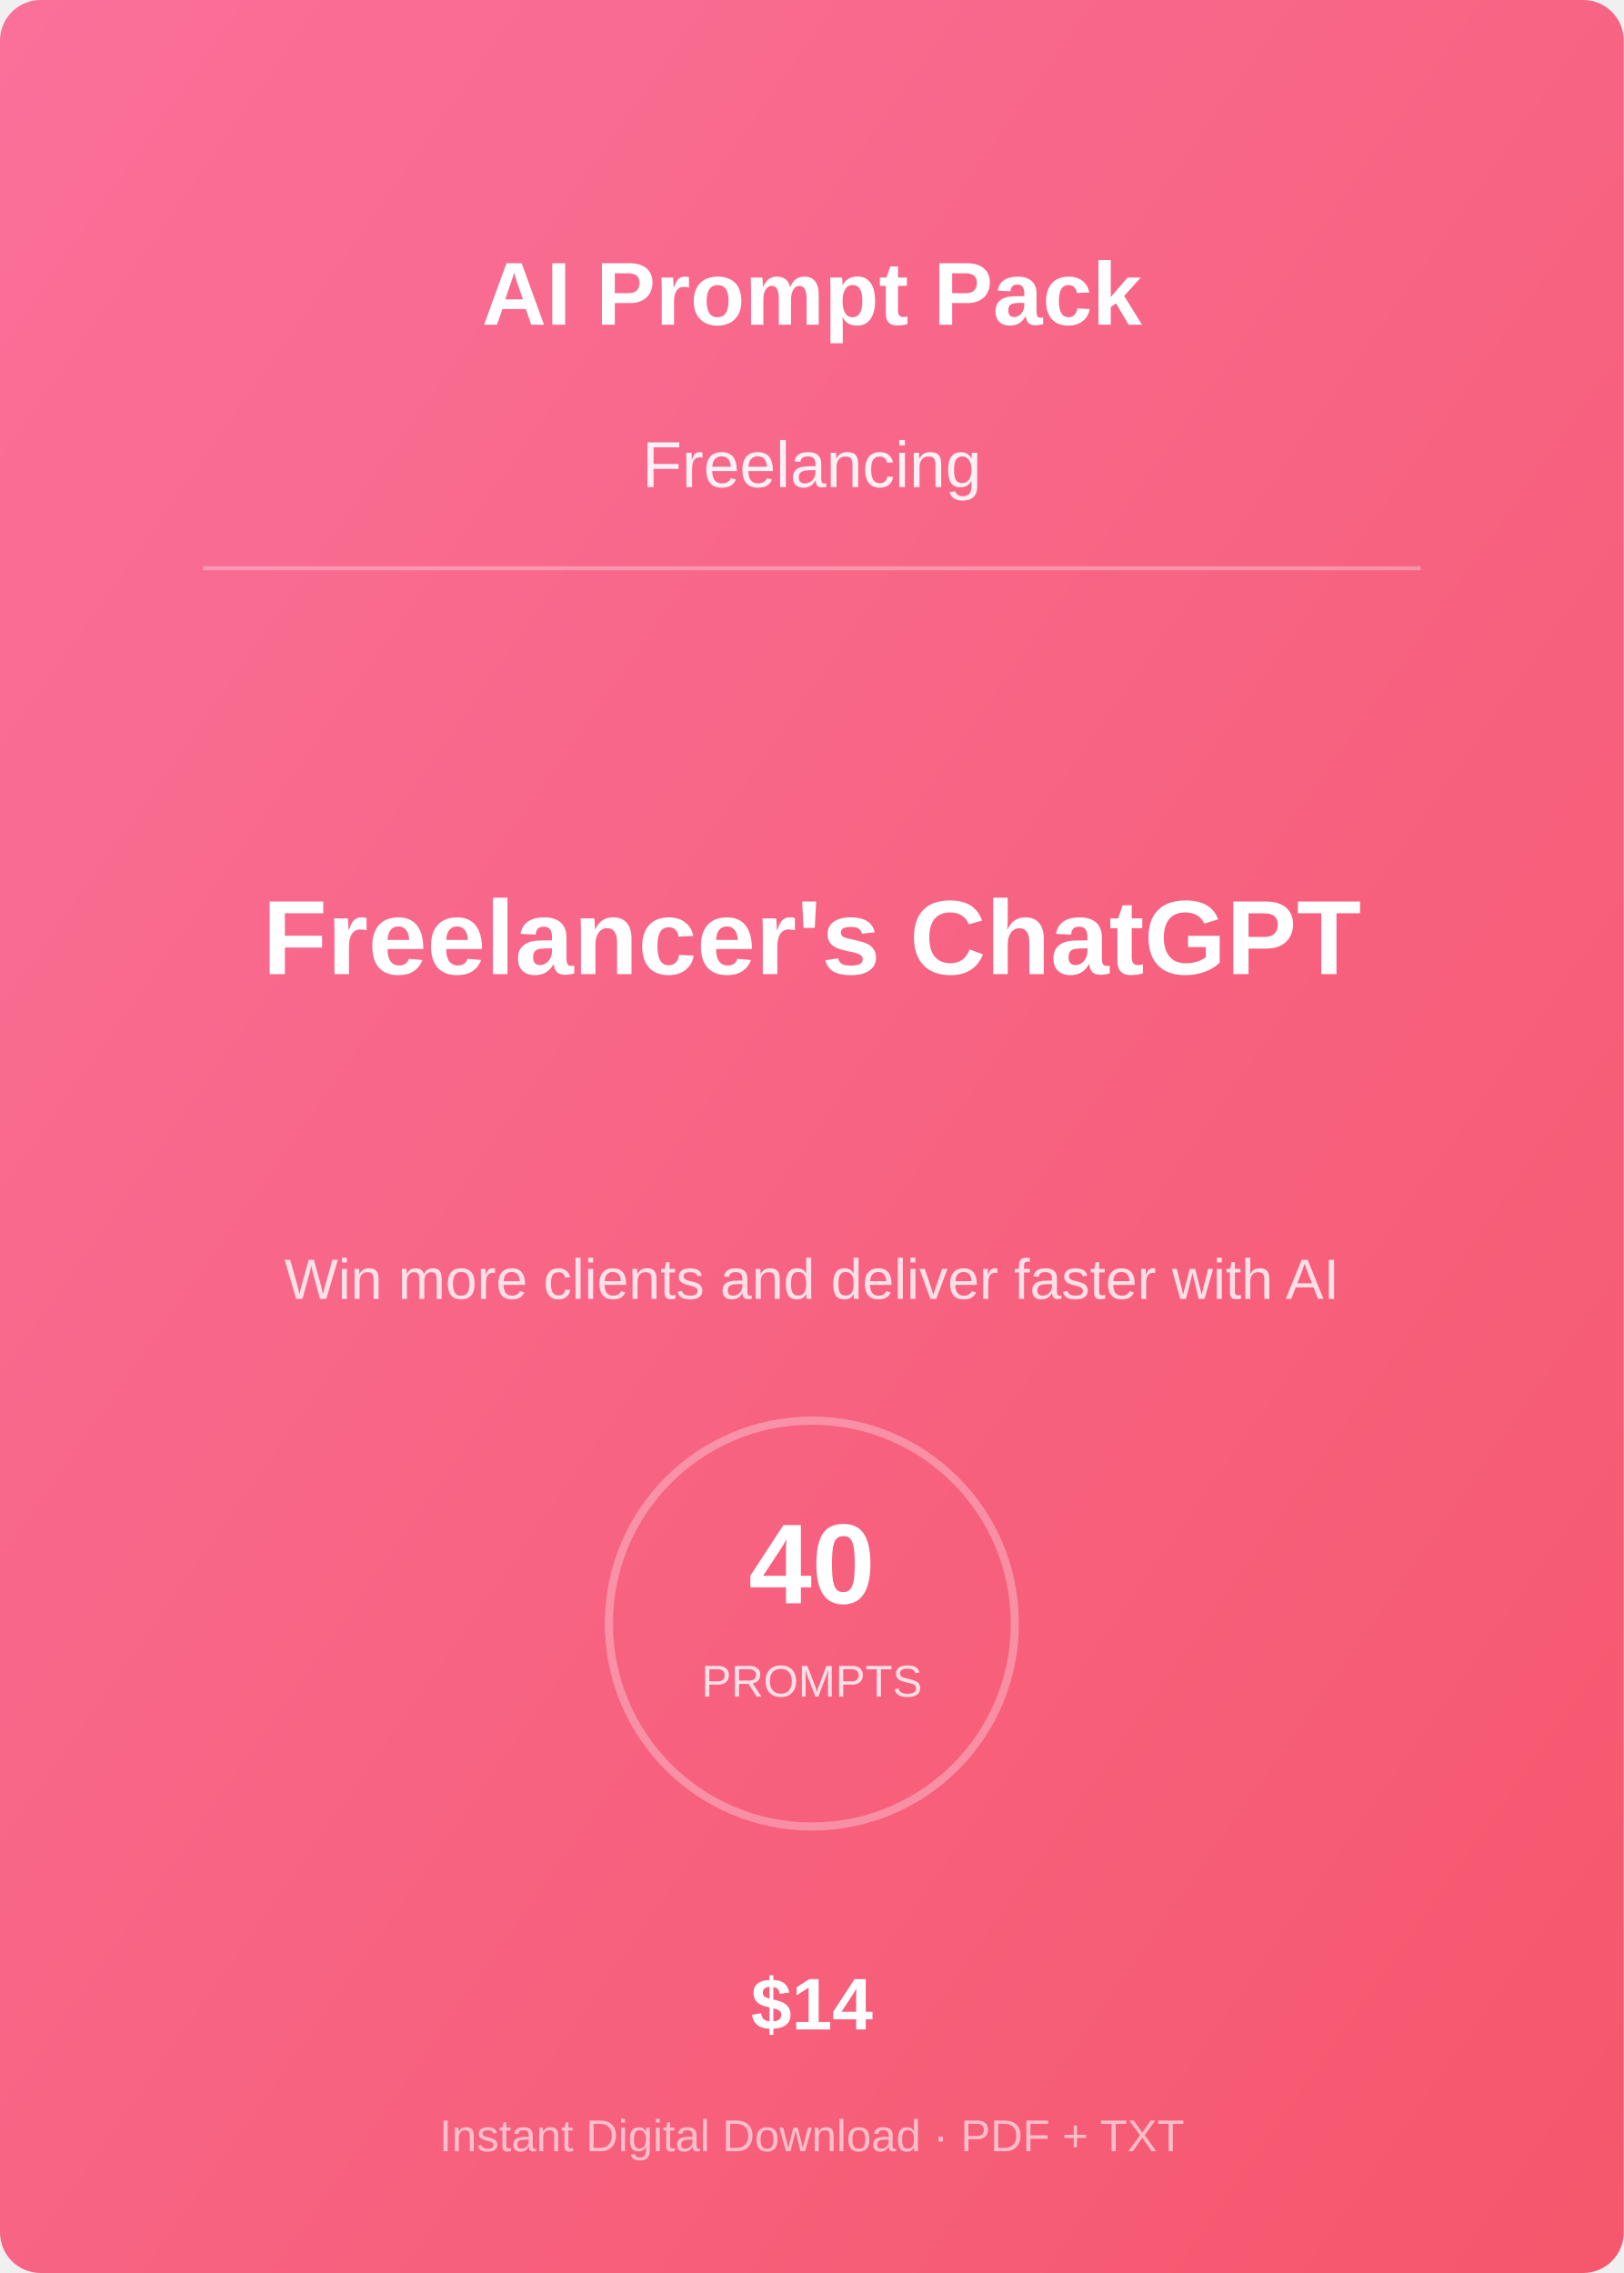
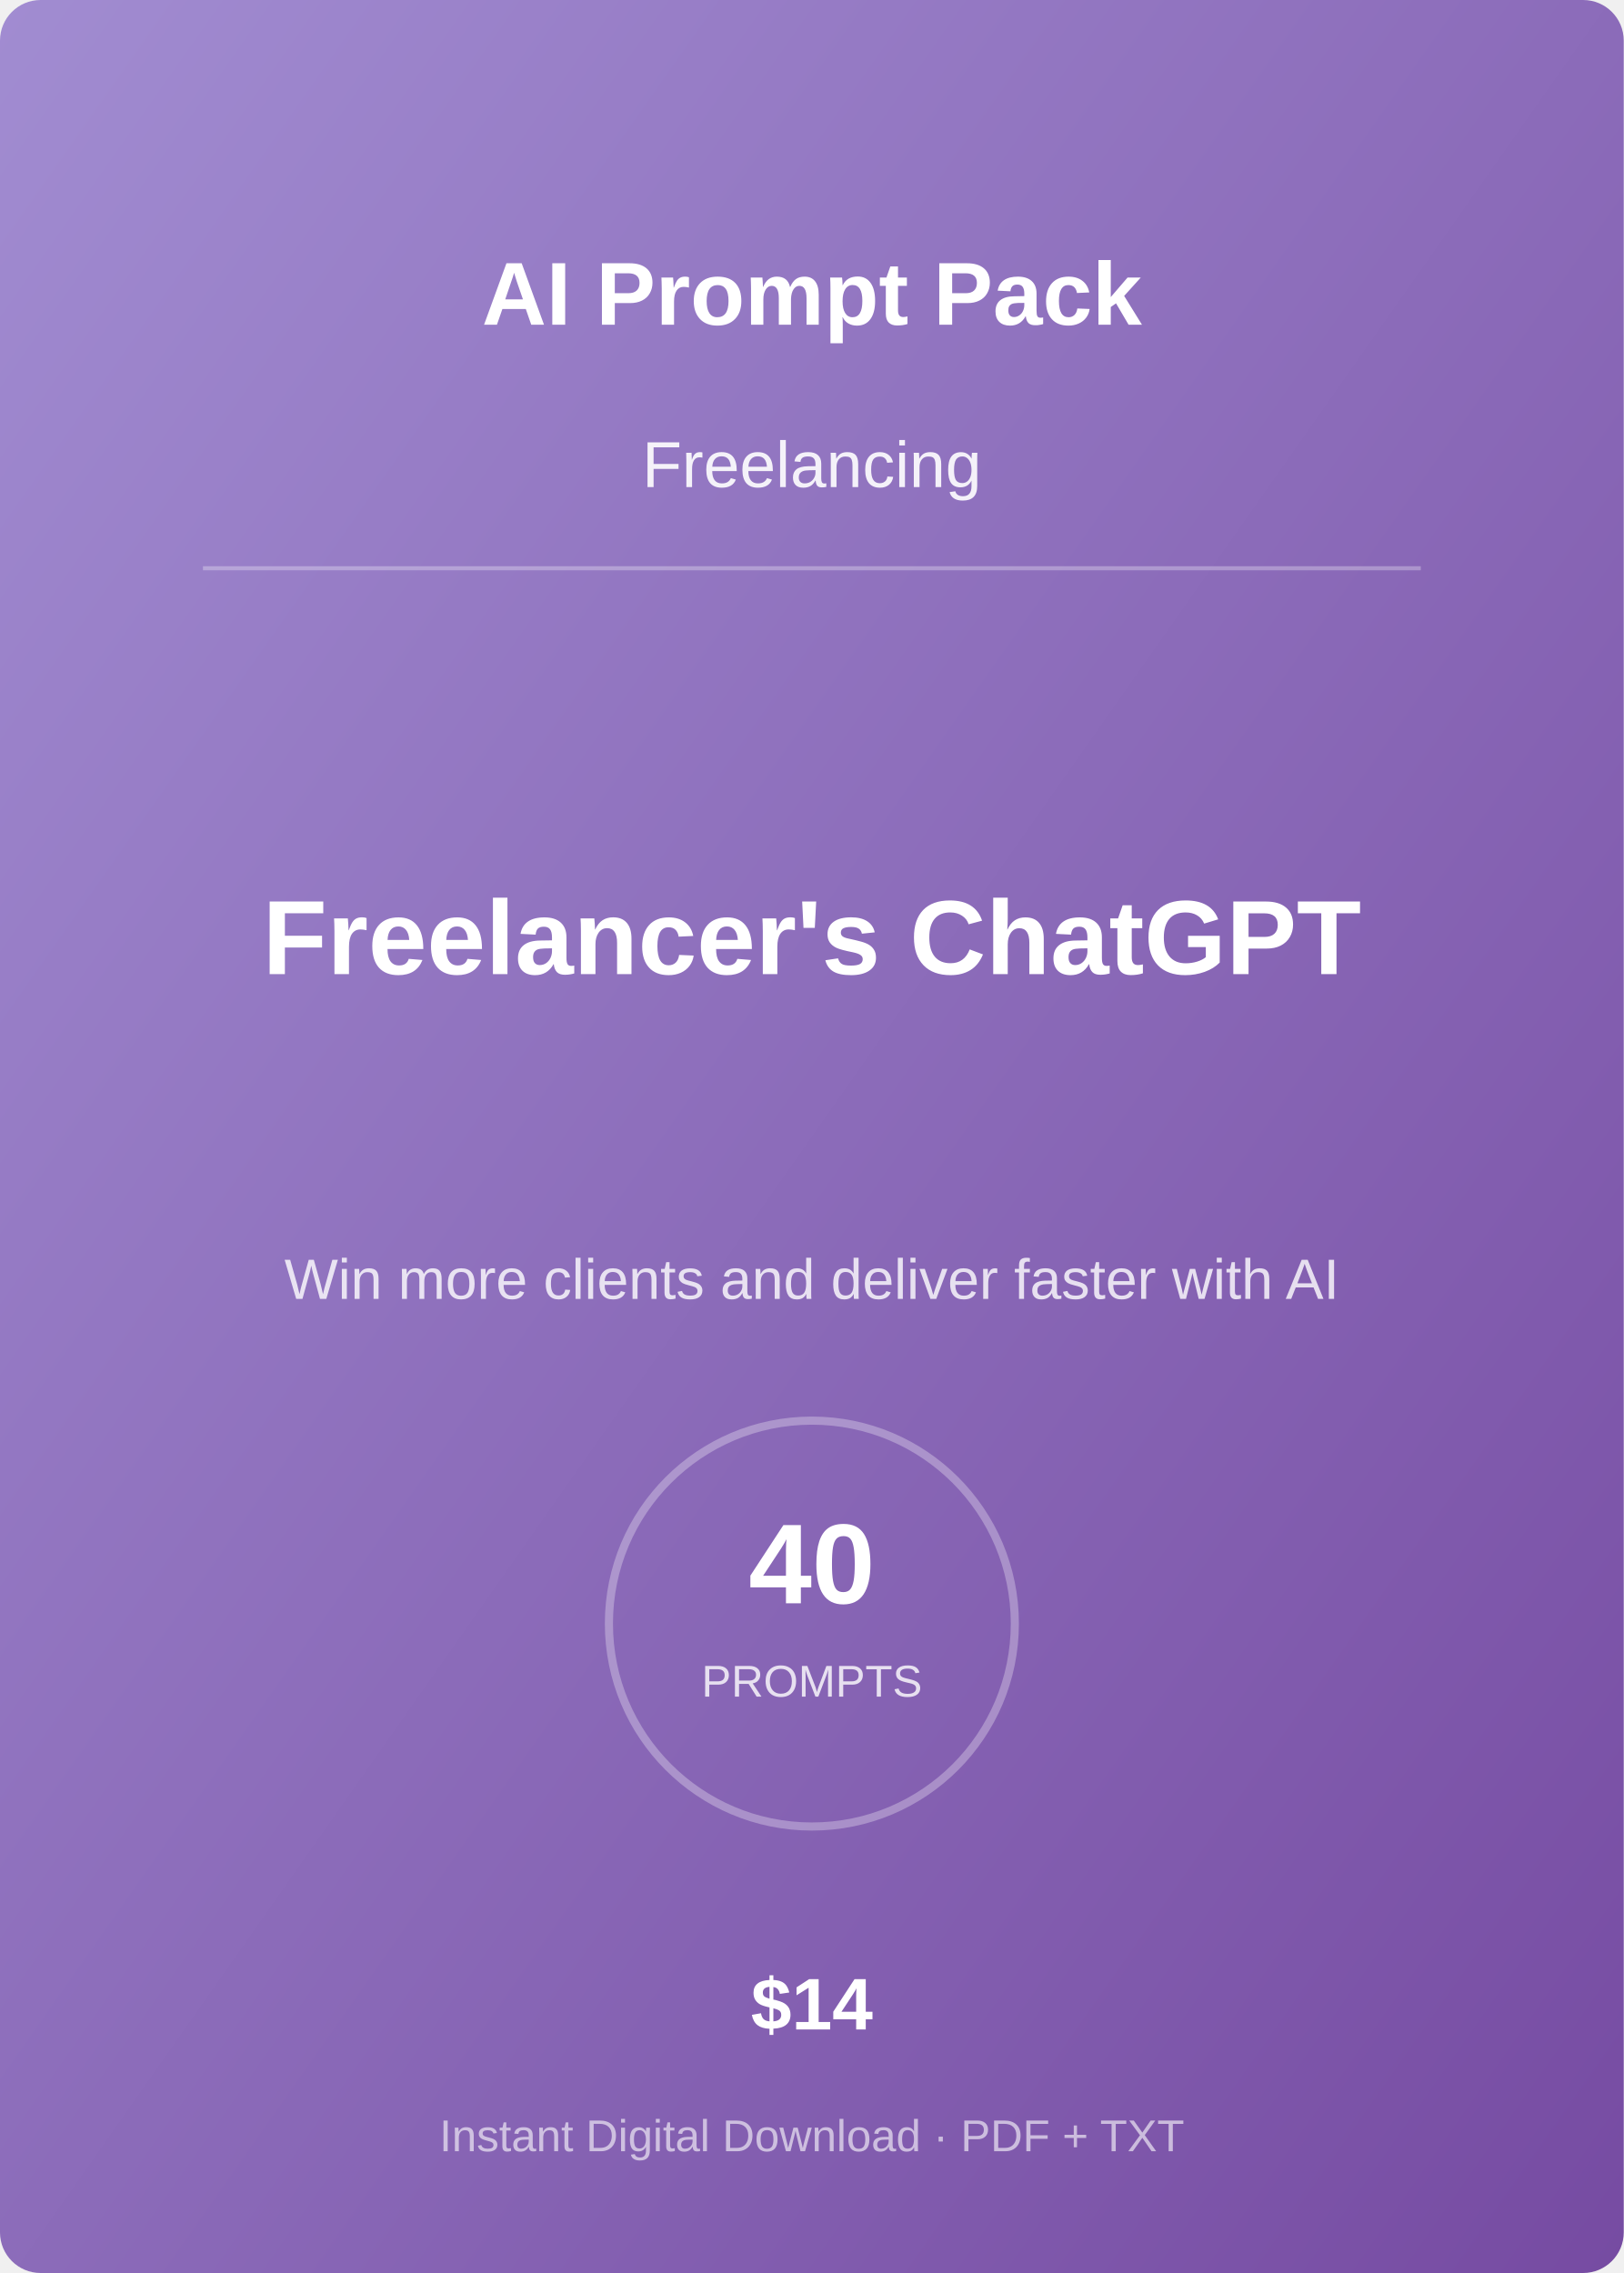
<svg xmlns="http://www.w3.org/2000/svg" viewBox="0 0 400 560">
  <defs>
    <linearGradient id="bg" x1="0%" y1="0%" x2="100%" y2="100%">
-       <stop offset="0%" style="stop-color:#fa709a" />
-       <stop offset="100%" style="stop-color:#f5576c" />
+       <stop offset="0%" style="stop-color:#a18cd1" />
+       <stop offset="100%" style="stop-color:#764ba2" />
    </linearGradient>
  </defs>
  <rect width="400" height="560" fill="url(#bg)" rx="10" />
  <text x="200" y="80" text-anchor="middle" font-family="Arial,sans-serif" font-size="22" font-weight="bold" fill="#fff">AI Prompt Pack</text>
  <text x="200" y="120" text-anchor="middle" font-family="Arial,sans-serif" font-size="16" fill="#fff" opacity="0.9">Freelancing</text>
  <line x1="50" y1="140" x2="350" y2="140" stroke="#fff" stroke-width="1" opacity="0.3" />
  <text x="200" y="240" text-anchor="middle" font-family="Arial,sans-serif" font-size="26" font-weight="bold" fill="#fff">Freelancer's ChatGPT</text>
  <text x="200" y="320" text-anchor="middle" font-family="Arial,sans-serif" font-size="14" fill="#fff" opacity="0.8">Win more clients and deliver faster with AI</text>
  <circle cx="200" cy="400" r="50" fill="none" stroke="#fff" stroke-width="2" opacity="0.3" />
  <text x="200" y="395" text-anchor="middle" font-family="Arial,sans-serif" font-size="28" font-weight="bold" fill="#fff">40</text>
  <text x="200" y="418" text-anchor="middle" font-family="Arial,sans-serif" font-size="11" fill="#fff" opacity="0.8">PROMPTS</text>
  <text x="200" y="500" text-anchor="middle" font-family="Arial,sans-serif" font-size="18" font-weight="bold" fill="#fff">$14</text>
  <text x="200" y="530" text-anchor="middle" font-family="Arial,sans-serif" font-size="11" fill="#fff" opacity="0.6">Instant Digital Download · PDF + TXT</text>
</svg>
